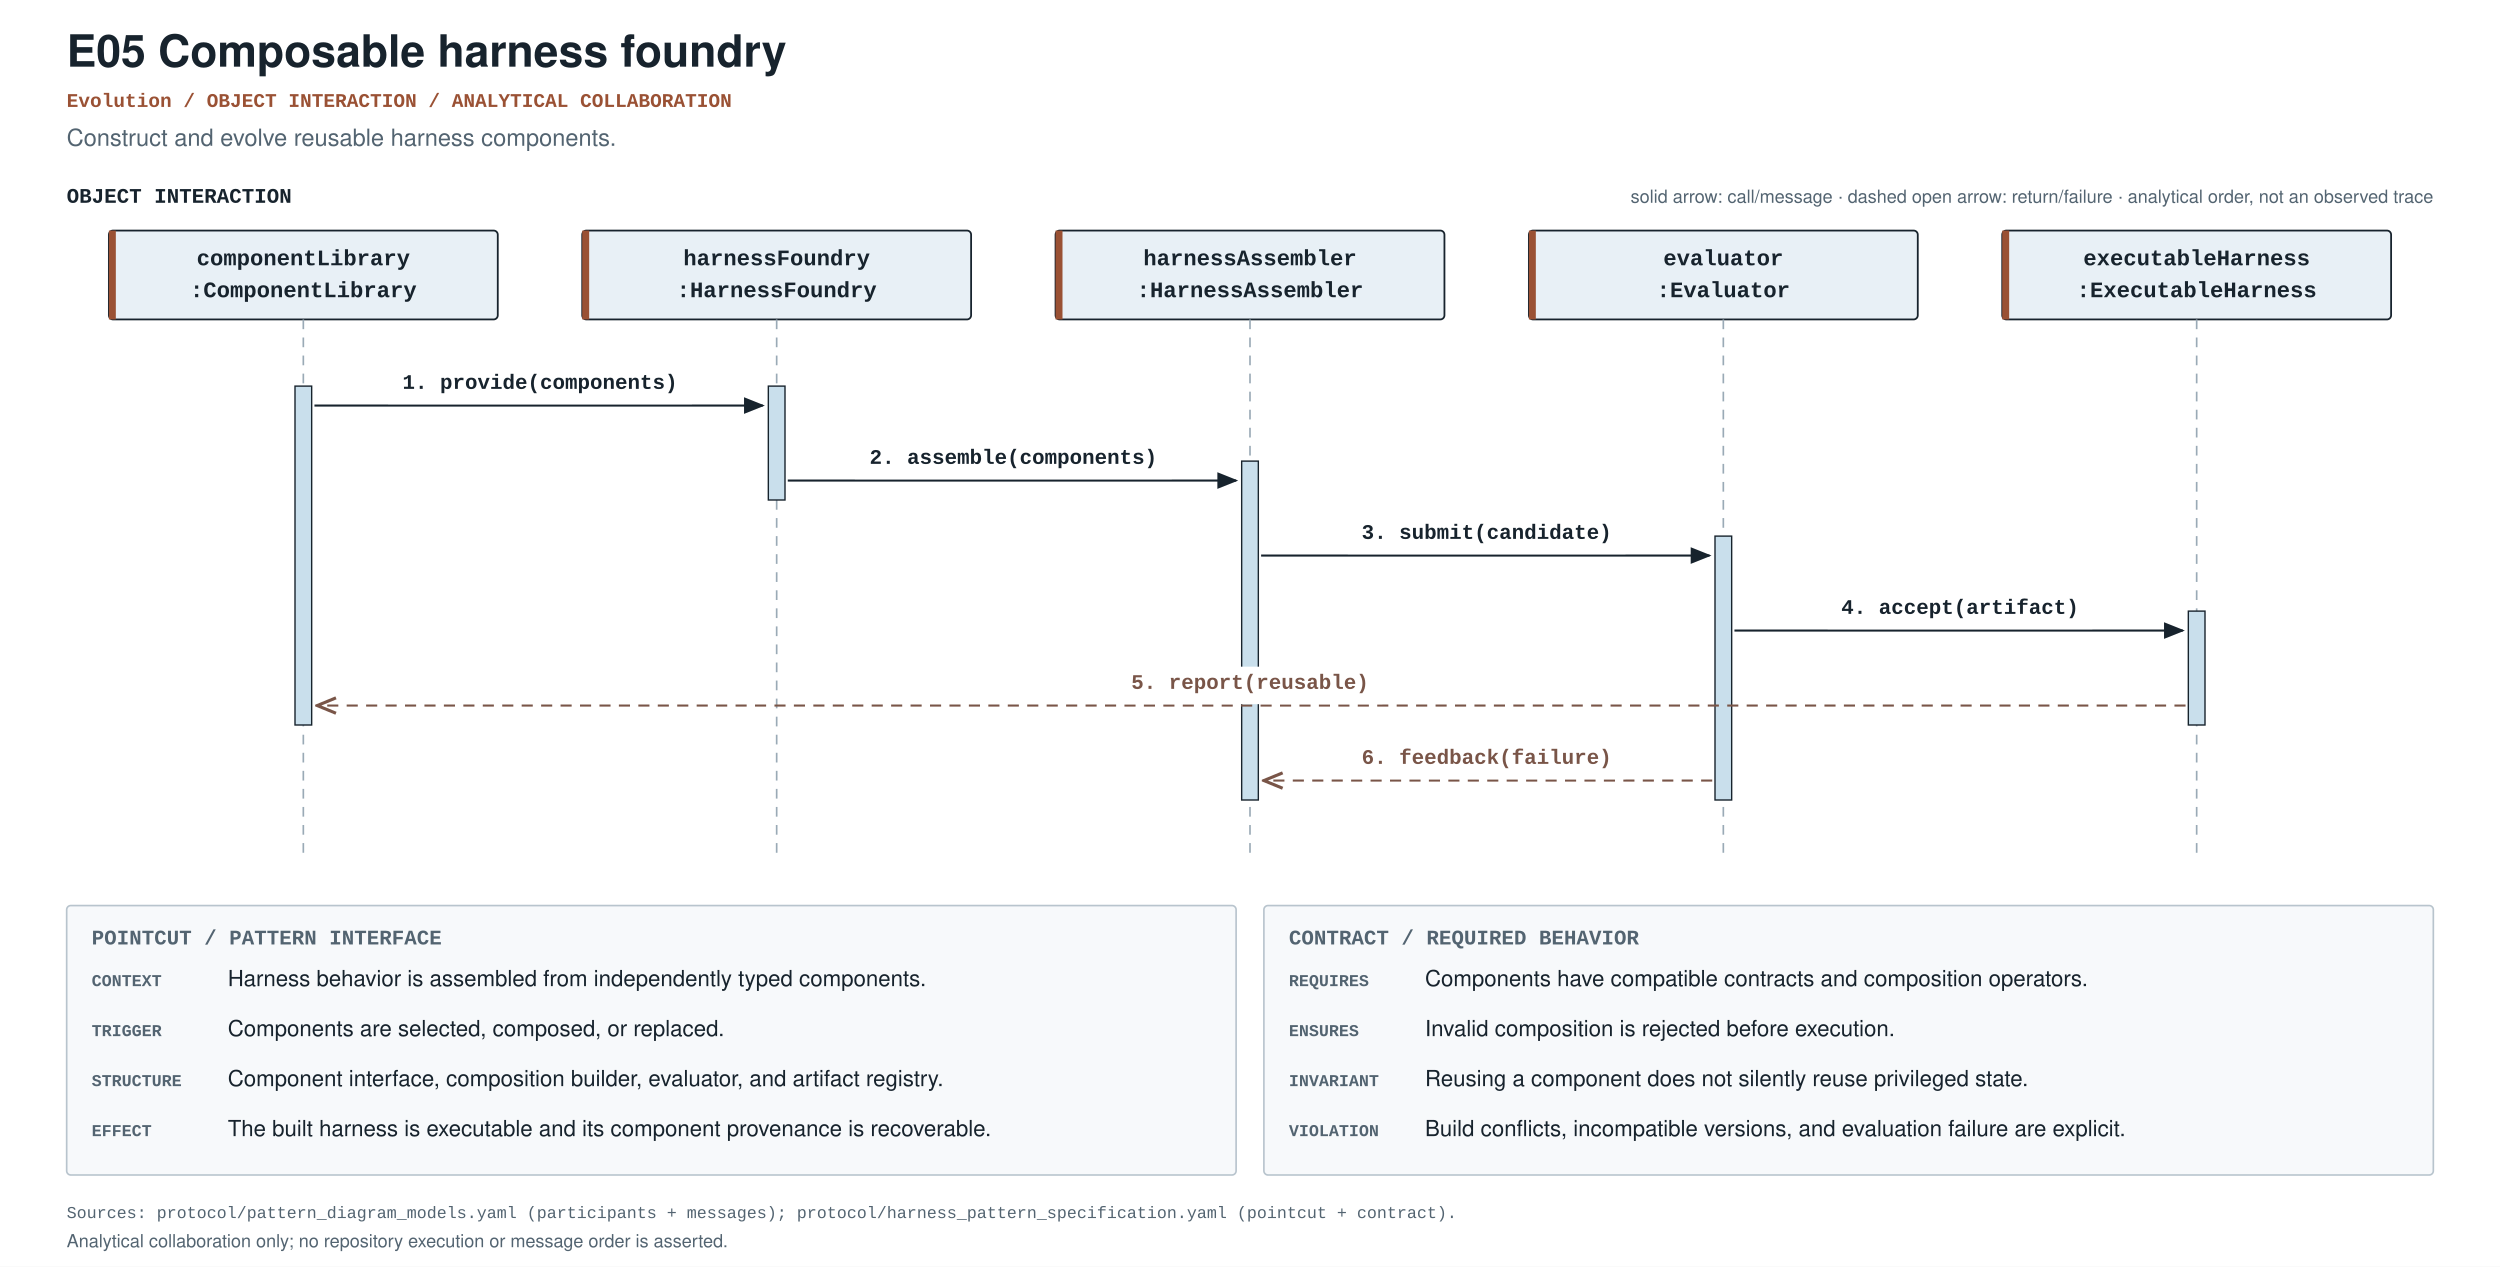
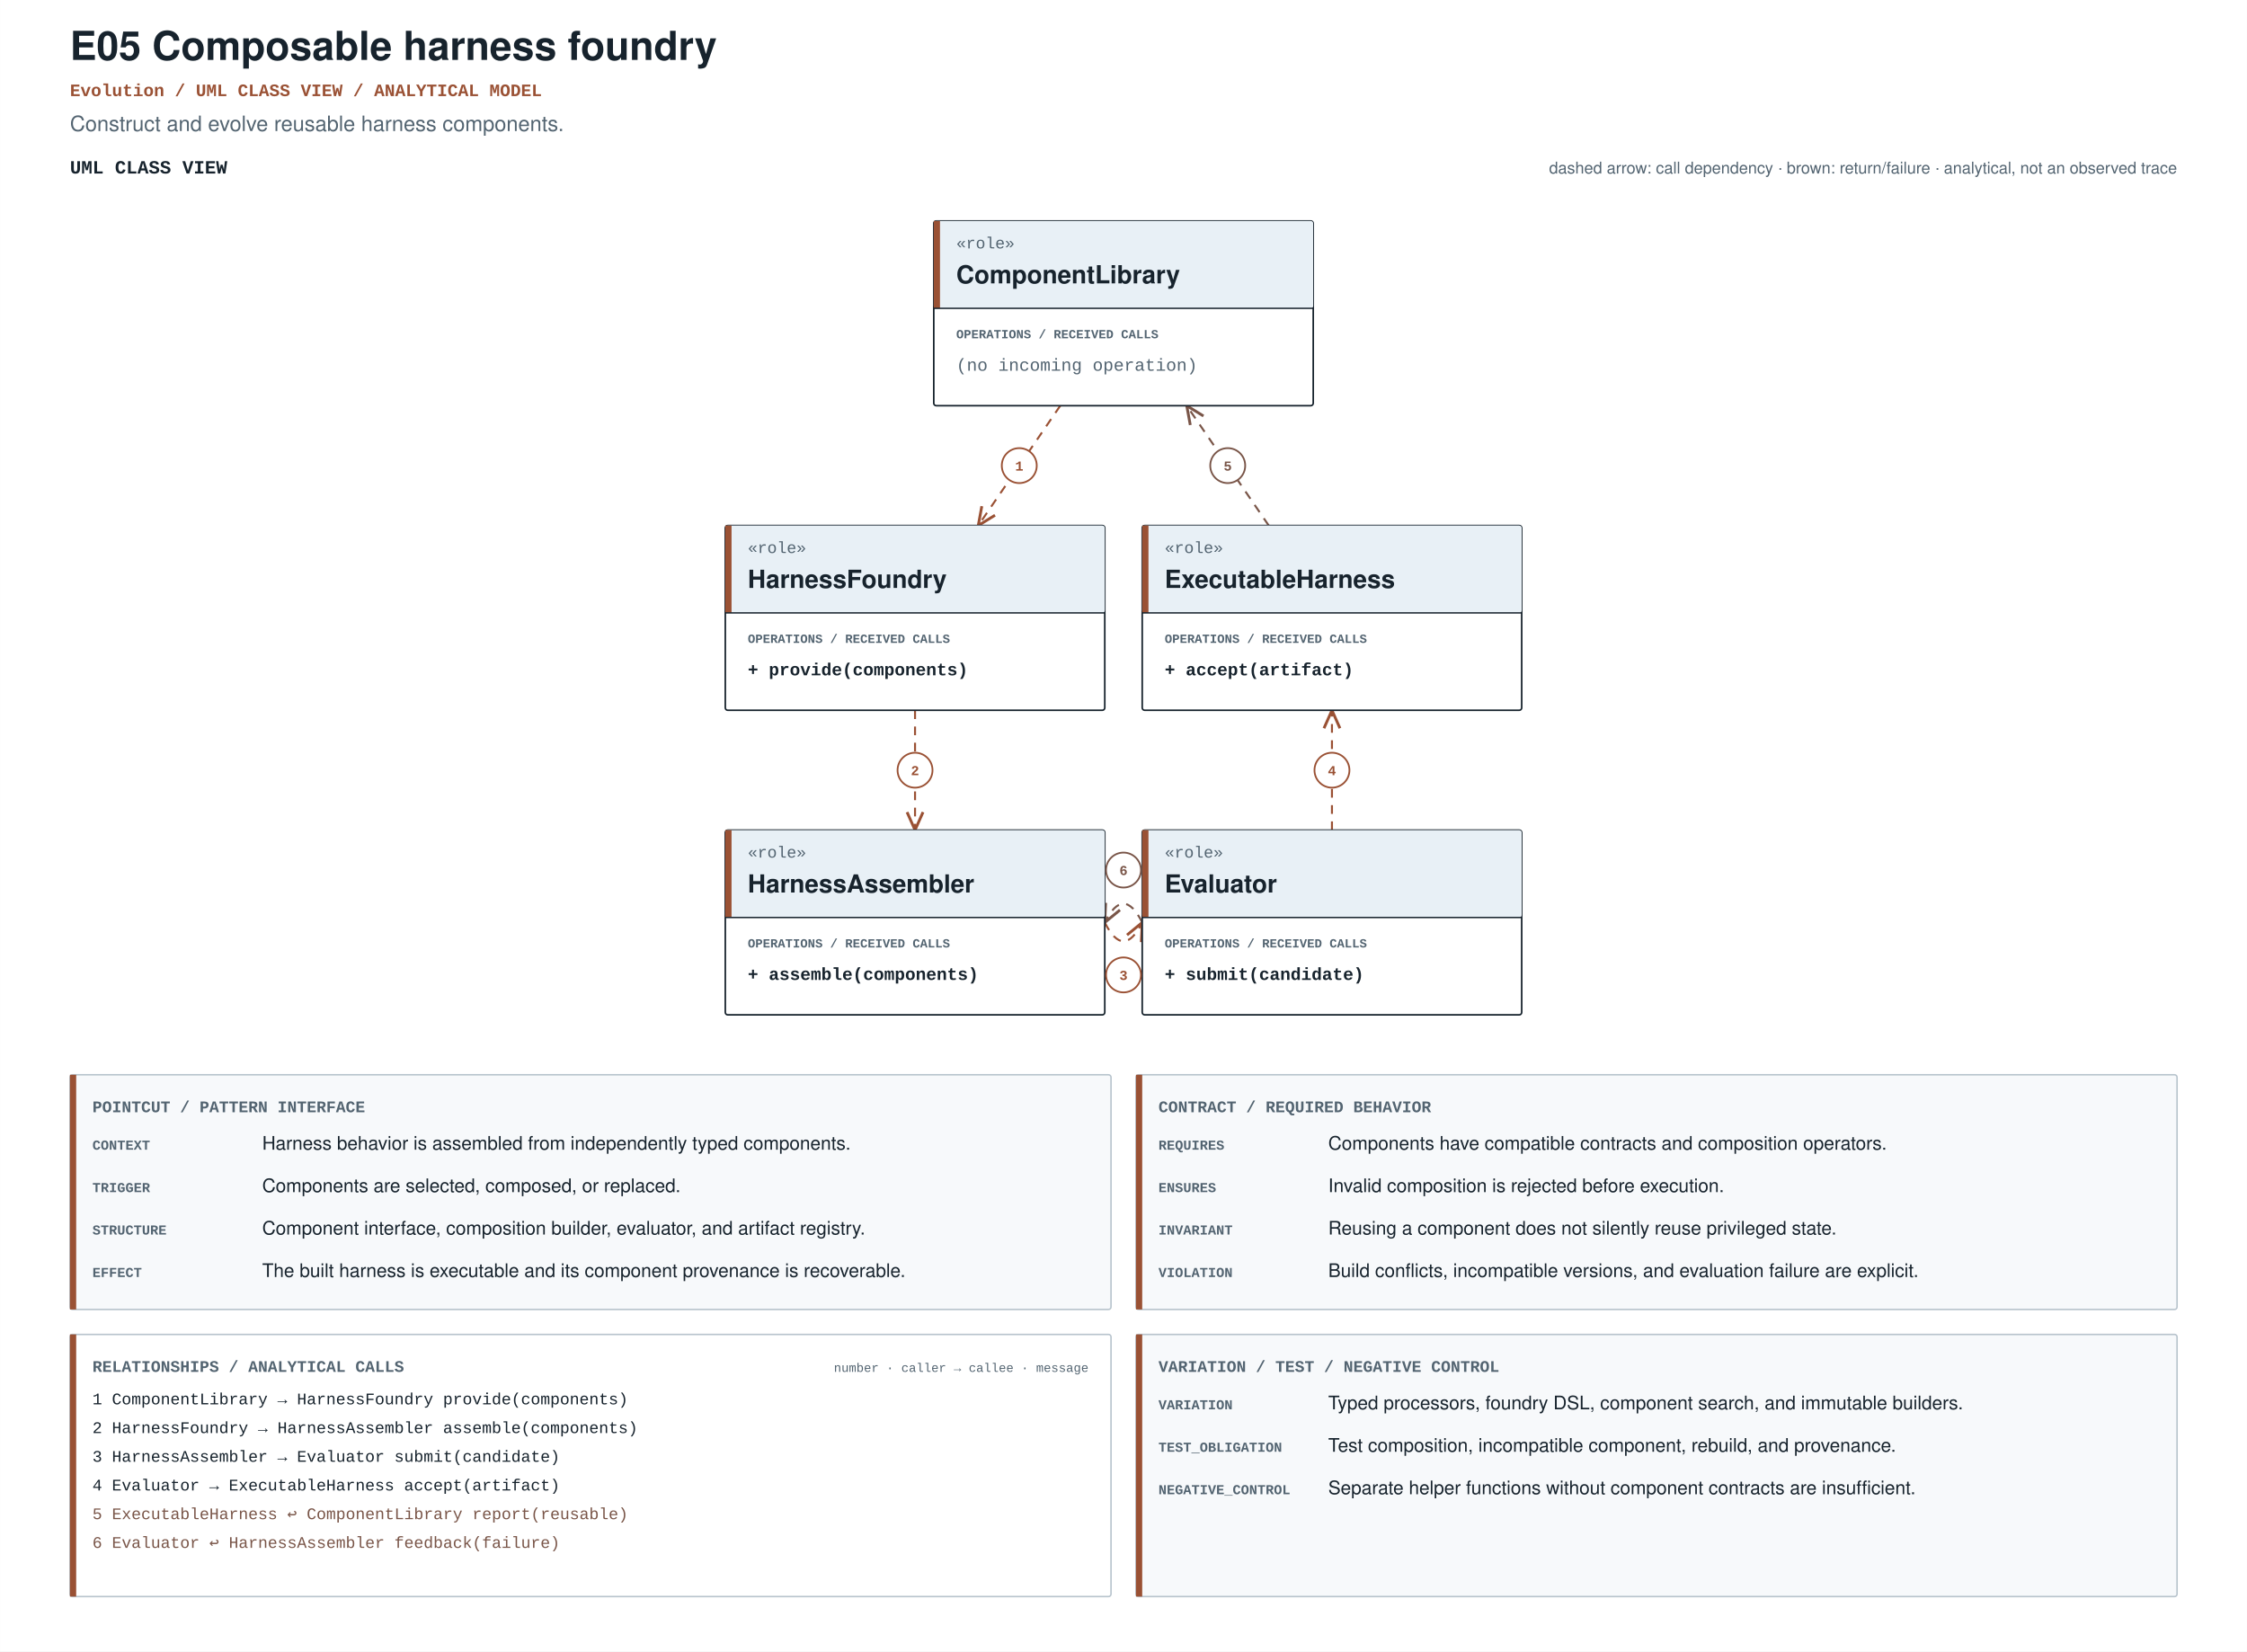
- <svg xmlns="http://www.w3.org/2000/svg" viewBox="0 0 1800 912" width="183mm" height="92.72mm" role="img" data-diagram-type="object-interaction" data-pattern-id="E05" aria-labelledby="title-E05 desc-E05">
+ <svg xmlns="http://www.w3.org/2000/svg" viewBox="0 0 1800 1323" width="183mm" height="134.5mm" role="img" data-diagram-type="uml-class" data-pattern-id="E05" aria-labelledby="title-E05 desc-E05">
  <defs>
-     <marker id="filledArrow" markerWidth="10" markerHeight="8" refX="9" refY="4" orient="auto" markerUnits="strokeWidth">
-       <path d="M0,0 L10,4 L0,8 Z" fill="#17232D" />
+     <marker id="umlOpenAccent" markerWidth="12" markerHeight="10" refX="10" refY="5" orient="auto" markerUnits="strokeWidth">
+       <path d="M1,1 L10,5 L1,9" fill="none" stroke="#9A5134" stroke-width="1.4" />
    </marker>
-     <marker id="openArrow" markerWidth="11" markerHeight="9" refX="10" refY="4.5" orient="auto" markerUnits="strokeWidth">
-       <path d="M1,0.8 L10,4.5 L1,8.2" fill="none" stroke="#795548" stroke-width="1.5" />
+     <marker id="umlOpenReturn" markerWidth="12" markerHeight="10" refX="10" refY="5" orient="auto" markerUnits="strokeWidth">
+       <path d="M1,1 L10,5 L1,9" fill="none" stroke="#795548" stroke-width="1.4" />
    </marker>
  </defs>
-   <rect x="0" y="0" width="1800" height="912" rx="0" fill="#FFFFFF" stroke="none" stroke-width="1.2" />
-   <text x="48" y="48" font-family="Helvetica Neue, Helvetica, Arial, sans-serif" font-size="32" font-weight="700" fill="#17232D" text-anchor="start">E05  Composable harness foundry</text>
-   <text x="48" y="77" font-family="Menlo, Monaco, Courier New, monospace" font-size="14" font-weight="700" fill="#9A5134" text-anchor="start">Evolution / OBJECT INTERACTION / ANALYTICAL COLLABORATION</text>
+   <rect x="0" y="0" width="1800" height="1323" rx="0" fill="#FFFFFF" stroke="none" stroke-width="1.2" />
+   <text x="56" y="48" font-family="Helvetica Neue, Helvetica, Arial, sans-serif" font-size="32" font-weight="700" fill="#17232D" text-anchor="start">E05  Composable harness foundry</text>
+   <text x="56" y="77" font-family="Menlo, Monaco, Courier New, monospace" font-size="14" font-weight="700" fill="#9A5134" text-anchor="start">Evolution / UML CLASS VIEW / ANALYTICAL MODEL</text>
  <text font-family="Helvetica Neue, Helvetica, Arial, sans-serif" font-size="17" font-weight="400" fill="#536471" text-anchor="start">
-     <tspan x="48" y="105">Construct and evolve reusable harness components.</tspan>
+     <tspan x="56" y="105">Construct and evolve reusable harness components.</tspan>
  </text>
-   <text x="48" y="146" font-family="Menlo, Monaco, Courier New, monospace" font-size="15" font-weight="700" fill="#17232D" text-anchor="start">OBJECT INTERACTION</text>
-   <text x="1752" y="146" font-family="Helvetica Neue, Helvetica, Arial, sans-serif" font-size="13" font-weight="400" fill="#536471" text-anchor="end">solid arrow: call/message · dashed open arrow: return/failure · analytical order, not an observed trace</text>
-   <g class="participant" data-participant="ComponentLibrary" data-role="ComponentLibrary" data-instance="componentLibrary">
-     <rect x="78.4" y="166" width="280" height="64" rx="3" fill="#E8F0F6" stroke="#17232D" stroke-width="1.3" class="object-header" />
-     <rect x="78.4" y="166" width="5" height="64" rx="0" fill="#9A5134" stroke="none" stroke-width="1.2" />
-     <text x="218.4" y="191" font-family="Menlo, Monaco, Courier New, monospace" font-size="16" font-weight="600" fill="#17232D" text-anchor="middle" class="instance-name">componentLibrary</text>
-     <text x="218.4" y="214" font-family="Menlo, Monaco, Courier New, monospace" font-size="16" font-weight="700" fill="#17232D" text-anchor="middle" class="role-name">:ComponentLibrary</text>
-     <line class="lifeline" x1="218.4" y1="230" x2="218.4" y2="618" stroke="#9AAAB6" stroke-width="1.2" stroke-dasharray="7 6" />
-     <rect x="212.4" y="278" width="12" height="244" rx="0" fill="#C9DFEC" stroke="#17232D" stroke-width="1" class="activation" />
+   <text x="56" y="139" font-family="Menlo, Monaco, Courier New, monospace" font-size="15" font-weight="700" fill="#17232D" text-anchor="start">UML CLASS VIEW</text>
+   <text x="1744" y="139" font-family="Helvetica Neue, Helvetica, Arial, sans-serif" font-size="13" font-weight="400" fill="#536471" text-anchor="end">dashed arrow: call dependency · brown: return/failure · analytical, not an observed trace</text>
+   <g class="dependency forward" data-source="ComponentLibrary" data-target="HarnessFoundry" data-numbers="1" data-messages="provide(components)">
+     <path d="M 849.35 325 Q 816.5 373 783.65 421" fill="none" stroke="#9A5134" stroke-width="1.6" stroke-dasharray="7 6" marker-end="url(#umlOpenAccent)" />
  </g>
-   <g class="participant" data-participant="HarnessFoundry" data-role="HarnessFoundry" data-instance="harnessFoundry">
-     <rect x="419.2" y="166" width="280" height="64" rx="3" fill="#E8F0F6" stroke="#17232D" stroke-width="1.3" class="object-header" />
-     <rect x="419.2" y="166" width="5" height="64" rx="0" fill="#9A5134" stroke="none" stroke-width="1.2" />
-     <text x="559.2" y="191" font-family="Menlo, Monaco, Courier New, monospace" font-size="16" font-weight="600" fill="#17232D" text-anchor="middle" class="instance-name">harnessFoundry</text>
-     <text x="559.2" y="214" font-family="Menlo, Monaco, Courier New, monospace" font-size="16" font-weight="700" fill="#17232D" text-anchor="middle" class="role-name">:HarnessFoundry</text>
-     <line class="lifeline" x1="559.2" y1="230" x2="559.2" y2="618" stroke="#9AAAB6" stroke-width="1.2" stroke-dasharray="7 6" />
-     <rect x="553.2" y="278" width="12" height="82" rx="0" fill="#C9DFEC" stroke="#17232D" stroke-width="1" class="activation" />
+   <g class="dependency forward" data-source="HarnessFoundry" data-target="HarnessAssembler" data-numbers="2" data-messages="assemble(components)">
+     <path d="M 733 569 Q 733 617 733 665" fill="none" stroke="#9A5134" stroke-width="1.6" stroke-dasharray="7 6" marker-end="url(#umlOpenAccent)" />
  </g>
-   <g class="participant" data-participant="HarnessAssembler" data-role="HarnessAssembler" data-instance="harnessAssembler">
-     <rect x="760" y="166" width="280" height="64" rx="3" fill="#E8F0F6" stroke="#17232D" stroke-width="1.3" class="object-header" />
-     <rect x="760" y="166" width="5" height="64" rx="0" fill="#9A5134" stroke="none" stroke-width="1.2" />
-     <text x="900" y="191" font-family="Menlo, Monaco, Courier New, monospace" font-size="16" font-weight="600" fill="#17232D" text-anchor="middle" class="instance-name">harnessAssembler</text>
-     <text x="900" y="214" font-family="Menlo, Monaco, Courier New, monospace" font-size="16" font-weight="700" fill="#17232D" text-anchor="middle" class="role-name">:HarnessAssembler</text>
-     <line class="lifeline" x1="900" y1="230" x2="900" y2="618" stroke="#9AAAB6" stroke-width="1.2" stroke-dasharray="7 6" />
-     <rect x="894" y="332" width="12" height="244" rx="0" fill="#C9DFEC" stroke="#17232D" stroke-width="1" class="activation" />
+   <g class="dependency forward" data-source="HarnessAssembler" data-target="Evaluator" data-numbers="3" data-messages="submit(candidate)">
+     <path d="M 885 739 Q 900 769 915 739" fill="none" stroke="#9A5134" stroke-width="1.6" stroke-dasharray="7 6" marker-end="url(#umlOpenAccent)" />
  </g>
-   <g class="participant" data-participant="Evaluator" data-role="Evaluator" data-instance="evaluator">
-     <rect x="1100.8" y="166" width="280" height="64" rx="3" fill="#E8F0F6" stroke="#17232D" stroke-width="1.3" class="object-header" />
-     <rect x="1100.8" y="166" width="5" height="64" rx="0" fill="#9A5134" stroke="none" stroke-width="1.2" />
-     <text x="1240.8" y="191" font-family="Menlo, Monaco, Courier New, monospace" font-size="16" font-weight="600" fill="#17232D" text-anchor="middle" class="instance-name">evaluator</text>
-     <text x="1240.8" y="214" font-family="Menlo, Monaco, Courier New, monospace" font-size="16" font-weight="700" fill="#17232D" text-anchor="middle" class="role-name">:Evaluator</text>
-     <line class="lifeline" x1="1240.8" y1="230" x2="1240.8" y2="618" stroke="#9AAAB6" stroke-width="1.2" stroke-dasharray="7 6" />
-     <rect x="1234.8" y="386" width="12" height="190" rx="0" fill="#C9DFEC" stroke="#17232D" stroke-width="1" class="activation" />
+   <g class="dependency forward" data-source="Evaluator" data-target="ExecutableHarness" data-numbers="4" data-messages="accept(artifact)">
+     <path d="M 1067 665 Q 1067 617 1067 569" fill="none" stroke="#9A5134" stroke-width="1.6" stroke-dasharray="7 6" marker-end="url(#umlOpenAccent)" />
  </g>
-   <g class="participant" data-participant="ExecutableHarness" data-role="ExecutableHarness" data-instance="executableHarness">
-     <rect x="1441.6" y="166" width="280" height="64" rx="3" fill="#E8F0F6" stroke="#17232D" stroke-width="1.3" class="object-header" />
-     <rect x="1441.6" y="166" width="5" height="64" rx="0" fill="#9A5134" stroke="none" stroke-width="1.2" />
-     <text x="1581.6" y="191" font-family="Menlo, Monaco, Courier New, monospace" font-size="16" font-weight="600" fill="#17232D" text-anchor="middle" class="instance-name">executableHarness</text>
-     <text x="1581.6" y="214" font-family="Menlo, Monaco, Courier New, monospace" font-size="16" font-weight="700" fill="#17232D" text-anchor="middle" class="role-name">:ExecutableHarness</text>
-     <line class="lifeline" x1="1581.6" y1="230" x2="1581.6" y2="618" stroke="#9AAAB6" stroke-width="1.2" stroke-dasharray="7 6" />
-     <rect x="1575.6" y="440" width="12" height="82" rx="0" fill="#C9DFEC" stroke="#17232D" stroke-width="1" class="activation" />
+   <g class="dependency return-or-failure" data-source="ExecutableHarness" data-target="ComponentLibrary" data-numbers="5" data-messages="report(reusable)">
+     <path d="M 1016.35 421 Q 983.5 373 950.65 325" fill="none" stroke="#795548" stroke-width="1.6" stroke-dasharray="7 6" marker-end="url(#umlOpenReturn)" />
  </g>
-   <g class="message forward" data-number="1" data-source="ComponentLibrary" data-target="HarnessFoundry" data-message="provide(components)">
-     <line x1="226.4" y1="292" x2="549.2" y2="292" stroke="#17232D" stroke-width="1.5" marker-end="url(#filledArrow)" />
-     <rect x="279.4" y="264" width="218.8" height="27" rx="0" fill="#FFFFFF" stroke="none" stroke-width="1.2" class="message-label-background" />
-     <text font-family="Menlo, Monaco, Courier New, monospace" font-size="15" font-weight="600" fill="#17232D" text-anchor="middle" class="message-label">
-       <tspan x="388.8" y="280">1. provide(components)</tspan>
-     </text>
+   <g class="dependency return-or-failure" data-source="Evaluator" data-target="HarnessAssembler" data-numbers="6" data-messages="feedback(failure)">
+     <path d="M 915 739 Q 900 709 885 739" fill="none" stroke="#795548" stroke-width="1.6" stroke-dasharray="7 6" marker-end="url(#umlOpenReturn)" />
  </g>
-   <g class="message forward" data-number="2" data-source="HarnessFoundry" data-target="HarnessAssembler" data-message="assemble(components)">
-     <line x1="567.2" y1="346" x2="890" y2="346" stroke="#17232D" stroke-width="1.5" marker-end="url(#filledArrow)" />
-     <rect x="615.5" y="318" width="228.2" height="27" rx="0" fill="#FFFFFF" stroke="none" stroke-width="1.2" class="message-label-background" />
-     <text font-family="Menlo, Monaco, Courier New, monospace" font-size="15" font-weight="600" fill="#17232D" text-anchor="middle" class="message-label">
-       <tspan x="729.6" y="334">2. assemble(components)</tspan>
-     </text>
+   <g class="class-node" data-participant="ComponentLibrary" data-role="ComponentLibrary" data-layer="0">
+     <rect x="748" y="177" width="304" height="148" rx="2" fill="#FFFFFF" stroke="#17232D" stroke-width="1.3" class="class-box" />
+     <rect x="748" y="177" width="304" height="70" rx="2" fill="#E8F0F6" stroke="none" stroke-width="1.2" class="class-header" />
+     <rect x="748" y="177" width="5" height="70" rx="0" fill="#9A5134" stroke="none" stroke-width="1.2" class="class-accent" />
+     <text x="766" y="199" font-family="Menlo, Monaco, Courier New, monospace" font-size="13" font-weight="400" fill="#536471" text-anchor="start" class="class-stereotype">«role»</text>
+     <text x="766" y="227" font-family="Helvetica Neue, Helvetica, Arial, sans-serif" font-size="20" font-weight="700" fill="#17232D" text-anchor="start" class="class-name">ComponentLibrary</text>
+     <line x1="748" y1="247" x2="1052" y2="247" stroke="#17232D" stroke-width="1.1" />
+     <text x="766" y="271" font-family="Menlo, Monaco, Courier New, monospace" font-size="10" font-weight="700" fill="#536471" text-anchor="start" class="class-compartment-label">OPERATIONS / RECEIVED CALLS</text>
+     <text x="766" y="297" font-family="Menlo, Monaco, Courier New, monospace" font-size="14" font-weight="400" fill="#536471" text-anchor="start" class="class-operation">(no incoming operation)</text>
  </g>
-   <g class="message forward" data-number="3" data-source="HarnessAssembler" data-target="Evaluator" data-message="submit(candidate)">
-     <line x1="908" y1="400" x2="1230.8" y2="400" stroke="#17232D" stroke-width="1.5" marker-end="url(#filledArrow)" />
-     <rect x="970.4" y="372" width="200" height="27" rx="0" fill="#FFFFFF" stroke="none" stroke-width="1.2" class="message-label-background" />
-     <text font-family="Menlo, Monaco, Courier New, monospace" font-size="15" font-weight="600" fill="#17232D" text-anchor="middle" class="message-label">
-       <tspan x="1070.4" y="388">3. submit(candidate)</tspan>
-     </text>
+   <g class="class-node" data-participant="HarnessFoundry" data-role="HarnessFoundry" data-layer="1">
+     <rect x="581" y="421" width="304" height="148" rx="2" fill="#FFFFFF" stroke="#17232D" stroke-width="1.3" class="class-box" />
+     <rect x="581" y="421" width="304" height="70" rx="2" fill="#E8F0F6" stroke="none" stroke-width="1.2" class="class-header" />
+     <rect x="581" y="421" width="5" height="70" rx="0" fill="#9A5134" stroke="none" stroke-width="1.2" class="class-accent" />
+     <text x="599" y="443" font-family="Menlo, Monaco, Courier New, monospace" font-size="13" font-weight="400" fill="#536471" text-anchor="start" class="class-stereotype">«role»</text>
+     <text x="599" y="471" font-family="Helvetica Neue, Helvetica, Arial, sans-serif" font-size="20" font-weight="700" fill="#17232D" text-anchor="start" class="class-name">HarnessFoundry</text>
+     <line x1="581" y1="491" x2="885" y2="491" stroke="#17232D" stroke-width="1.1" />
+     <text x="599" y="515" font-family="Menlo, Monaco, Courier New, monospace" font-size="10" font-weight="700" fill="#536471" text-anchor="start" class="class-compartment-label">OPERATIONS / RECEIVED CALLS</text>
+     <text x="599" y="541" font-family="Menlo, Monaco, Courier New, monospace" font-size="14" font-weight="600" fill="#17232D" text-anchor="start" class="class-operation">+ provide(components)</text>
  </g>
-   <g class="message forward" data-number="4" data-source="Evaluator" data-target="ExecutableHarness" data-message="accept(artifact)">
-     <line x1="1248.8" y1="454" x2="1571.6" y2="454" stroke="#17232D" stroke-width="1.5" marker-end="url(#filledArrow)" />
-     <rect x="1315.9" y="426" width="190.6" height="27" rx="0" fill="#FFFFFF" stroke="none" stroke-width="1.2" class="message-label-background" />
-     <text font-family="Menlo, Monaco, Courier New, monospace" font-size="15" font-weight="600" fill="#17232D" text-anchor="middle" class="message-label">
-       <tspan x="1411.2" y="442">4. accept(artifact)</tspan>
-     </text>
+   <g class="class-node" data-participant="HarnessAssembler" data-role="HarnessAssembler" data-layer="2">
+     <rect x="581" y="665" width="304" height="148" rx="2" fill="#FFFFFF" stroke="#17232D" stroke-width="1.3" class="class-box" />
+     <rect x="581" y="665" width="304" height="70" rx="2" fill="#E8F0F6" stroke="none" stroke-width="1.2" class="class-header" />
+     <rect x="581" y="665" width="5" height="70" rx="0" fill="#9A5134" stroke="none" stroke-width="1.2" class="class-accent" />
+     <text x="599" y="687" font-family="Menlo, Monaco, Courier New, monospace" font-size="13" font-weight="400" fill="#536471" text-anchor="start" class="class-stereotype">«role»</text>
+     <text x="599" y="715" font-family="Helvetica Neue, Helvetica, Arial, sans-serif" font-size="20" font-weight="700" fill="#17232D" text-anchor="start" class="class-name">HarnessAssembler</text>
+     <line x1="581" y1="735" x2="885" y2="735" stroke="#17232D" stroke-width="1.1" />
+     <text x="599" y="759" font-family="Menlo, Monaco, Courier New, monospace" font-size="10" font-weight="700" fill="#536471" text-anchor="start" class="class-compartment-label">OPERATIONS / RECEIVED CALLS</text>
+     <text x="599" y="785" font-family="Menlo, Monaco, Courier New, monospace" font-size="14" font-weight="600" fill="#17232D" text-anchor="start" class="class-operation">+ assemble(components)</text>
  </g>
-   <g class="message return-or-failure" data-number="5" data-source="ExecutableHarness" data-target="ComponentLibrary" data-message="report(reusable)">
-     <line x1="1573.6" y1="508" x2="228.4" y2="508" stroke="#795548" stroke-width="1.5" marker-end="url(#openArrow)" stroke-dasharray="8 6" />
-     <rect x="804.7" y="480" width="190.6" height="27" rx="0" fill="#FFFFFF" stroke="none" stroke-width="1.2" class="message-label-background" />
-     <text font-family="Menlo, Monaco, Courier New, monospace" font-size="15" font-weight="600" fill="#795548" text-anchor="middle" class="message-label">
-       <tspan x="900" y="496">5. report(reusable)</tspan>
-     </text>
+   <g class="class-node" data-participant="Evaluator" data-role="Evaluator" data-layer="2">
+     <rect x="915" y="665" width="304" height="148" rx="2" fill="#FFFFFF" stroke="#17232D" stroke-width="1.3" class="class-box" />
+     <rect x="915" y="665" width="304" height="70" rx="2" fill="#E8F0F6" stroke="none" stroke-width="1.2" class="class-header" />
+     <rect x="915" y="665" width="5" height="70" rx="0" fill="#9A5134" stroke="none" stroke-width="1.2" class="class-accent" />
+     <text x="933" y="687" font-family="Menlo, Monaco, Courier New, monospace" font-size="13" font-weight="400" fill="#536471" text-anchor="start" class="class-stereotype">«role»</text>
+     <text x="933" y="715" font-family="Helvetica Neue, Helvetica, Arial, sans-serif" font-size="20" font-weight="700" fill="#17232D" text-anchor="start" class="class-name">Evaluator</text>
+     <line x1="915" y1="735" x2="1219" y2="735" stroke="#17232D" stroke-width="1.1" />
+     <text x="933" y="759" font-family="Menlo, Monaco, Courier New, monospace" font-size="10" font-weight="700" fill="#536471" text-anchor="start" class="class-compartment-label">OPERATIONS / RECEIVED CALLS</text>
+     <text x="933" y="785" font-family="Menlo, Monaco, Courier New, monospace" font-size="14" font-weight="600" fill="#17232D" text-anchor="start" class="class-operation">+ submit(candidate)</text>
  </g>
-   <g class="message return-or-failure" data-number="6" data-source="Evaluator" data-target="HarnessAssembler" data-message="feedback(failure)">
-     <line x1="1232.8" y1="562" x2="910" y2="562" stroke="#795548" stroke-width="1.5" marker-end="url(#openArrow)" stroke-dasharray="8 6" />
-     <rect x="970.4" y="534" width="200" height="27" rx="0" fill="#FFFFFF" stroke="none" stroke-width="1.2" class="message-label-background" />
-     <text font-family="Menlo, Monaco, Courier New, monospace" font-size="15" font-weight="600" fill="#795548" text-anchor="middle" class="message-label">
-       <tspan x="1070.4" y="550">6. feedback(failure)</tspan>
-     </text>
+   <g class="class-node" data-participant="ExecutableHarness" data-role="ExecutableHarness" data-layer="1">
+     <rect x="915" y="421" width="304" height="148" rx="2" fill="#FFFFFF" stroke="#17232D" stroke-width="1.3" class="class-box" />
+     <rect x="915" y="421" width="304" height="70" rx="2" fill="#E8F0F6" stroke="none" stroke-width="1.2" class="class-header" />
+     <rect x="915" y="421" width="5" height="70" rx="0" fill="#9A5134" stroke="none" stroke-width="1.2" class="class-accent" />
+     <text x="933" y="443" font-family="Menlo, Monaco, Courier New, monospace" font-size="13" font-weight="400" fill="#536471" text-anchor="start" class="class-stereotype">«role»</text>
+     <text x="933" y="471" font-family="Helvetica Neue, Helvetica, Arial, sans-serif" font-size="20" font-weight="700" fill="#17232D" text-anchor="start" class="class-name">ExecutableHarness</text>
+     <line x1="915" y1="491" x2="1219" y2="491" stroke="#17232D" stroke-width="1.1" />
+     <text x="933" y="515" font-family="Menlo, Monaco, Courier New, monospace" font-size="10" font-weight="700" fill="#536471" text-anchor="start" class="class-compartment-label">OPERATIONS / RECEIVED CALLS</text>
+     <text x="933" y="541" font-family="Menlo, Monaco, Courier New, monospace" font-size="14" font-weight="600" fill="#17232D" text-anchor="start" class="class-operation">+ accept(artifact)</text>
  </g>
-   <rect x="48" y="652" width="842" height="194" rx="3" fill="#F7F9FB" stroke="#B8C4CD" stroke-width="1.2" />
-   <text x="66" y="680" font-family="Menlo, Monaco, Courier New, monospace" font-size="15" font-weight="700" fill="#536471" text-anchor="start">POINTCUT / PATTERN INTERFACE</text>
-   <text x="66" y="710" font-family="Menlo, Monaco, Courier New, monospace" font-size="12" font-weight="700" fill="#536471" text-anchor="start">CONTEXT</text>
-   <text font-family="Helvetica Neue, Helvetica, Arial, sans-serif" font-size="16" font-weight="400" fill="#17232D" text-anchor="start">
-     <tspan x="164" y="710">Harness behavior is assembled from independently typed components.</tspan>
+   <g class="dependency-badge">
+     <circle cx="816.5" cy="373" r="14" fill="#FFFFFF" stroke="#9A5134" stroke-width="1.4" />
+     <text x="816.5" y="377" font-family="Menlo, Monaco, Courier New, monospace" font-size="11" font-weight="700" fill="#9A5134" text-anchor="middle">1</text>
+   </g>
+   <g class="dependency-badge">
+     <circle cx="733" cy="617" r="14" fill="#FFFFFF" stroke="#9A5134" stroke-width="1.4" />
+     <text x="733" y="621" font-family="Menlo, Monaco, Courier New, monospace" font-size="11" font-weight="700" fill="#9A5134" text-anchor="middle">2</text>
+   </g>
+   <g class="dependency-badge">
+     <circle cx="900" cy="781" r="14" fill="#FFFFFF" stroke="#9A5134" stroke-width="1.4" />
+     <text x="900" y="785" font-family="Menlo, Monaco, Courier New, monospace" font-size="11" font-weight="700" fill="#9A5134" text-anchor="middle">3</text>
+   </g>
+   <g class="dependency-badge">
+     <circle cx="1067" cy="617" r="14" fill="#FFFFFF" stroke="#9A5134" stroke-width="1.4" />
+     <text x="1067" y="621" font-family="Menlo, Monaco, Courier New, monospace" font-size="11" font-weight="700" fill="#9A5134" text-anchor="middle">4</text>
+   </g>
+   <g class="dependency-badge">
+     <circle cx="983.5" cy="373" r="14" fill="#FFFFFF" stroke="#795548" stroke-width="1.4" />
+     <text x="983.5" y="377" font-family="Menlo, Monaco, Courier New, monospace" font-size="11" font-weight="700" fill="#795548" text-anchor="middle">5</text>
+   </g>
+   <g class="dependency-badge">
+     <circle cx="900" cy="697" r="14" fill="#FFFFFF" stroke="#795548" stroke-width="1.4" />
+     <text x="900" y="701" font-family="Menlo, Monaco, Courier New, monospace" font-size="11" font-weight="700" fill="#795548" text-anchor="middle">6</text>
+   </g>
+   <rect x="56" y="861" width="834" height="188" rx="2" fill="#F7F9FB" stroke="#B8C4CD" stroke-width="1.2" />
+   <rect x="56" y="861" width="5" height="188" rx="0" fill="#9A5134" stroke="none" stroke-width="1.2" />
+   <text x="74" y="891" font-family="Menlo, Monaco, Courier New, monospace" font-size="13" font-weight="700" fill="#536471" text-anchor="start">POINTCUT / PATTERN INTERFACE</text>
+   <text x="74" y="921" font-family="Menlo, Monaco, Courier New, monospace" font-size="11" font-weight="700" fill="#536471" text-anchor="start">CONTEXT</text>
+   <text font-family="Helvetica Neue, Helvetica, Arial, sans-serif" font-size="15" font-weight="400" fill="#17232D" text-anchor="start">
+     <tspan x="210" y="921">Harness behavior is assembled from independently typed components.</tspan>
  </text>
-   <text x="66" y="746" font-family="Menlo, Monaco, Courier New, monospace" font-size="12" font-weight="700" fill="#536471" text-anchor="start">TRIGGER</text>
-   <text font-family="Helvetica Neue, Helvetica, Arial, sans-serif" font-size="16" font-weight="400" fill="#17232D" text-anchor="start">
-     <tspan x="164" y="746">Components are selected, composed, or replaced.</tspan>
+   <text x="74" y="955" font-family="Menlo, Monaco, Courier New, monospace" font-size="11" font-weight="700" fill="#536471" text-anchor="start">TRIGGER</text>
+   <text font-family="Helvetica Neue, Helvetica, Arial, sans-serif" font-size="15" font-weight="400" fill="#17232D" text-anchor="start">
+     <tspan x="210" y="955">Components are selected, composed, or replaced.</tspan>
  </text>
-   <text x="66" y="782" font-family="Menlo, Monaco, Courier New, monospace" font-size="12" font-weight="700" fill="#536471" text-anchor="start">STRUCTURE</text>
-   <text font-family="Helvetica Neue, Helvetica, Arial, sans-serif" font-size="16" font-weight="400" fill="#17232D" text-anchor="start">
-     <tspan x="164" y="782">Component interface, composition builder, evaluator, and artifact registry.</tspan>
+   <text x="74" y="989" font-family="Menlo, Monaco, Courier New, monospace" font-size="11" font-weight="700" fill="#536471" text-anchor="start">STRUCTURE</text>
+   <text font-family="Helvetica Neue, Helvetica, Arial, sans-serif" font-size="15" font-weight="400" fill="#17232D" text-anchor="start">
+     <tspan x="210" y="989">Component interface, composition builder, evaluator, and artifact registry.</tspan>
  </text>
-   <text x="66" y="818" font-family="Menlo, Monaco, Courier New, monospace" font-size="12" font-weight="700" fill="#536471" text-anchor="start">EFFECT</text>
-   <text font-family="Helvetica Neue, Helvetica, Arial, sans-serif" font-size="16" font-weight="400" fill="#17232D" text-anchor="start">
-     <tspan x="164" y="818">The built harness is executable and its component provenance is recoverable.</tspan>
+   <text x="74" y="1023" font-family="Menlo, Monaco, Courier New, monospace" font-size="11" font-weight="700" fill="#536471" text-anchor="start">EFFECT</text>
+   <text font-family="Helvetica Neue, Helvetica, Arial, sans-serif" font-size="15" font-weight="400" fill="#17232D" text-anchor="start">
+     <tspan x="210" y="1023">The built harness is executable and its component provenance is recoverable.</tspan>
  </text>
-   <rect x="910" y="652" width="842" height="194" rx="3" fill="#F7F9FB" stroke="#B8C4CD" stroke-width="1.2" />
-   <text x="928" y="680" font-family="Menlo, Monaco, Courier New, monospace" font-size="15" font-weight="700" fill="#536471" text-anchor="start">CONTRACT / REQUIRED BEHAVIOR</text>
-   <text x="928" y="710" font-family="Menlo, Monaco, Courier New, monospace" font-size="12" font-weight="700" fill="#536471" text-anchor="start">REQUIRES</text>
-   <text font-family="Helvetica Neue, Helvetica, Arial, sans-serif" font-size="16" font-weight="400" fill="#17232D" text-anchor="start">
-     <tspan x="1026" y="710">Components have compatible contracts and composition operators.</tspan>
+   <rect x="910" y="861" width="834" height="188" rx="2" fill="#F7F9FB" stroke="#B8C4CD" stroke-width="1.2" />
+   <rect x="910" y="861" width="5" height="188" rx="0" fill="#9A5134" stroke="none" stroke-width="1.2" />
+   <text x="928" y="891" font-family="Menlo, Monaco, Courier New, monospace" font-size="13" font-weight="700" fill="#536471" text-anchor="start">CONTRACT / REQUIRED BEHAVIOR</text>
+   <text x="928" y="921" font-family="Menlo, Monaco, Courier New, monospace" font-size="11" font-weight="700" fill="#536471" text-anchor="start">REQUIRES</text>
+   <text font-family="Helvetica Neue, Helvetica, Arial, sans-serif" font-size="15" font-weight="400" fill="#17232D" text-anchor="start">
+     <tspan x="1064" y="921">Components have compatible contracts and composition operators.</tspan>
  </text>
-   <text x="928" y="746" font-family="Menlo, Monaco, Courier New, monospace" font-size="12" font-weight="700" fill="#536471" text-anchor="start">ENSURES</text>
-   <text font-family="Helvetica Neue, Helvetica, Arial, sans-serif" font-size="16" font-weight="400" fill="#17232D" text-anchor="start">
-     <tspan x="1026" y="746">Invalid composition is rejected before execution.</tspan>
+   <text x="928" y="955" font-family="Menlo, Monaco, Courier New, monospace" font-size="11" font-weight="700" fill="#536471" text-anchor="start">ENSURES</text>
+   <text font-family="Helvetica Neue, Helvetica, Arial, sans-serif" font-size="15" font-weight="400" fill="#17232D" text-anchor="start">
+     <tspan x="1064" y="955">Invalid composition is rejected before execution.</tspan>
  </text>
-   <text x="928" y="782" font-family="Menlo, Monaco, Courier New, monospace" font-size="12" font-weight="700" fill="#536471" text-anchor="start">INVARIANT</text>
-   <text font-family="Helvetica Neue, Helvetica, Arial, sans-serif" font-size="16" font-weight="400" fill="#17232D" text-anchor="start">
-     <tspan x="1026" y="782">Reusing a component does not silently reuse privileged state.</tspan>
+   <text x="928" y="989" font-family="Menlo, Monaco, Courier New, monospace" font-size="11" font-weight="700" fill="#536471" text-anchor="start">INVARIANT</text>
+   <text font-family="Helvetica Neue, Helvetica, Arial, sans-serif" font-size="15" font-weight="400" fill="#17232D" text-anchor="start">
+     <tspan x="1064" y="989">Reusing a component does not silently reuse privileged state.</tspan>
  </text>
-   <text x="928" y="818" font-family="Menlo, Monaco, Courier New, monospace" font-size="12" font-weight="700" fill="#536471" text-anchor="start">VIOLATION</text>
-   <text font-family="Helvetica Neue, Helvetica, Arial, sans-serif" font-size="16" font-weight="400" fill="#17232D" text-anchor="start">
-     <tspan x="1026" y="818">Build conflicts, incompatible versions, and evaluation failure are explicit.</tspan>
+   <text x="928" y="1023" font-family="Menlo, Monaco, Courier New, monospace" font-size="11" font-weight="700" fill="#536471" text-anchor="start">VIOLATION</text>
+   <text font-family="Helvetica Neue, Helvetica, Arial, sans-serif" font-size="15" font-weight="400" fill="#17232D" text-anchor="start">
+     <tspan x="1064" y="1023">Build conflicts, incompatible versions, and evaluation failure are explicit.</tspan>
  </text>
-   <text x="48" y="877" font-family="Menlo, Monaco, Courier New, monospace" font-size="12" font-weight="400" fill="#536471" text-anchor="start">Sources: protocol/pattern_diagram_models.yaml (participants + messages); protocol/harness_pattern_specification.yaml (pointcut + contract).</text>
-   <text x="48" y="898" font-family="Helvetica Neue, Helvetica, Arial, sans-serif" font-size="13" font-weight="400" fill="#536471" text-anchor="start">Analytical collaboration only; no repository execution or message order is asserted.</text>
+   <rect x="56" y="1069" width="834" height="210" rx="2" fill="#FFFFFF" stroke="#B8C4CD" stroke-width="1.2" />
+   <rect x="56" y="1069" width="5" height="210" rx="0" fill="#9A5134" stroke="none" stroke-width="1.2" />
+   <text x="74" y="1099" font-family="Menlo, Monaco, Courier New, monospace" font-size="13" font-weight="700" fill="#536471" text-anchor="start">RELATIONSHIPS / ANALYTICAL CALLS</text>
+   <text x="872" y="1099" font-family="Menlo, Monaco, Courier New, monospace" font-size="10" font-weight="400" fill="#536471" text-anchor="end">number · caller → callee · message</text>
+   <text font-family="Menlo, Monaco, Courier New, monospace" font-size="13" font-weight="400" fill="#17232D" text-anchor="start">
+     <tspan x="74" y="1125">1 ComponentLibrary → HarnessFoundry provide(components)</tspan>
+   </text>
+   <text font-family="Menlo, Monaco, Courier New, monospace" font-size="13" font-weight="400" fill="#17232D" text-anchor="start">
+     <tspan x="74" y="1148">2 HarnessFoundry → HarnessAssembler assemble(components)</tspan>
+   </text>
+   <text font-family="Menlo, Monaco, Courier New, monospace" font-size="13" font-weight="400" fill="#17232D" text-anchor="start">
+     <tspan x="74" y="1171">3 HarnessAssembler → Evaluator submit(candidate)</tspan>
+   </text>
+   <text font-family="Menlo, Monaco, Courier New, monospace" font-size="13" font-weight="400" fill="#17232D" text-anchor="start">
+     <tspan x="74" y="1194">4 Evaluator → ExecutableHarness accept(artifact)</tspan>
+   </text>
+   <text font-family="Menlo, Monaco, Courier New, monospace" font-size="13" font-weight="400" fill="#795548" text-anchor="start">
+     <tspan x="74" y="1217">5 ExecutableHarness ↩ ComponentLibrary report(reusable)</tspan>
+   </text>
+   <text font-family="Menlo, Monaco, Courier New, monospace" font-size="13" font-weight="400" fill="#795548" text-anchor="start">
+     <tspan x="74" y="1240">6 Evaluator ↩ HarnessAssembler feedback(failure)</tspan>
+   </text>
+   <rect x="910" y="1069" width="834" height="210" rx="2" fill="#F7F9FB" stroke="#B8C4CD" stroke-width="1.2" />
+   <rect x="910" y="1069" width="5" height="210" rx="0" fill="#9A5134" stroke="none" stroke-width="1.2" />
+   <text x="928" y="1099" font-family="Menlo, Monaco, Courier New, monospace" font-size="13" font-weight="700" fill="#536471" text-anchor="start">VARIATION / TEST / NEGATIVE CONTROL</text>
+   <text x="928" y="1129" font-family="Menlo, Monaco, Courier New, monospace" font-size="11" font-weight="700" fill="#536471" text-anchor="start">VARIATION</text>
+   <text font-family="Helvetica Neue, Helvetica, Arial, sans-serif" font-size="15" font-weight="400" fill="#17232D" text-anchor="start">
+     <tspan x="1064" y="1129">Typed processors, foundry DSL, component search, and immutable builders.</tspan>
+   </text>
+   <text x="928" y="1163" font-family="Menlo, Monaco, Courier New, monospace" font-size="11" font-weight="700" fill="#536471" text-anchor="start">TEST_OBLIGATION</text>
+   <text font-family="Helvetica Neue, Helvetica, Arial, sans-serif" font-size="15" font-weight="400" fill="#17232D" text-anchor="start">
+     <tspan x="1064" y="1163">Test composition, incompatible component, rebuild, and provenance.</tspan>
+   </text>
+   <text x="928" y="1197" font-family="Menlo, Monaco, Courier New, monospace" font-size="11" font-weight="700" fill="#536471" text-anchor="start">NEGATIVE_CONTROL</text>
+   <text font-family="Helvetica Neue, Helvetica, Arial, sans-serif" font-size="15" font-weight="400" fill="#17232D" text-anchor="start">
+     <tspan x="1064" y="1197">Separate helper functions without component contracts are insufficient.</tspan>
+   </text>
</svg>
